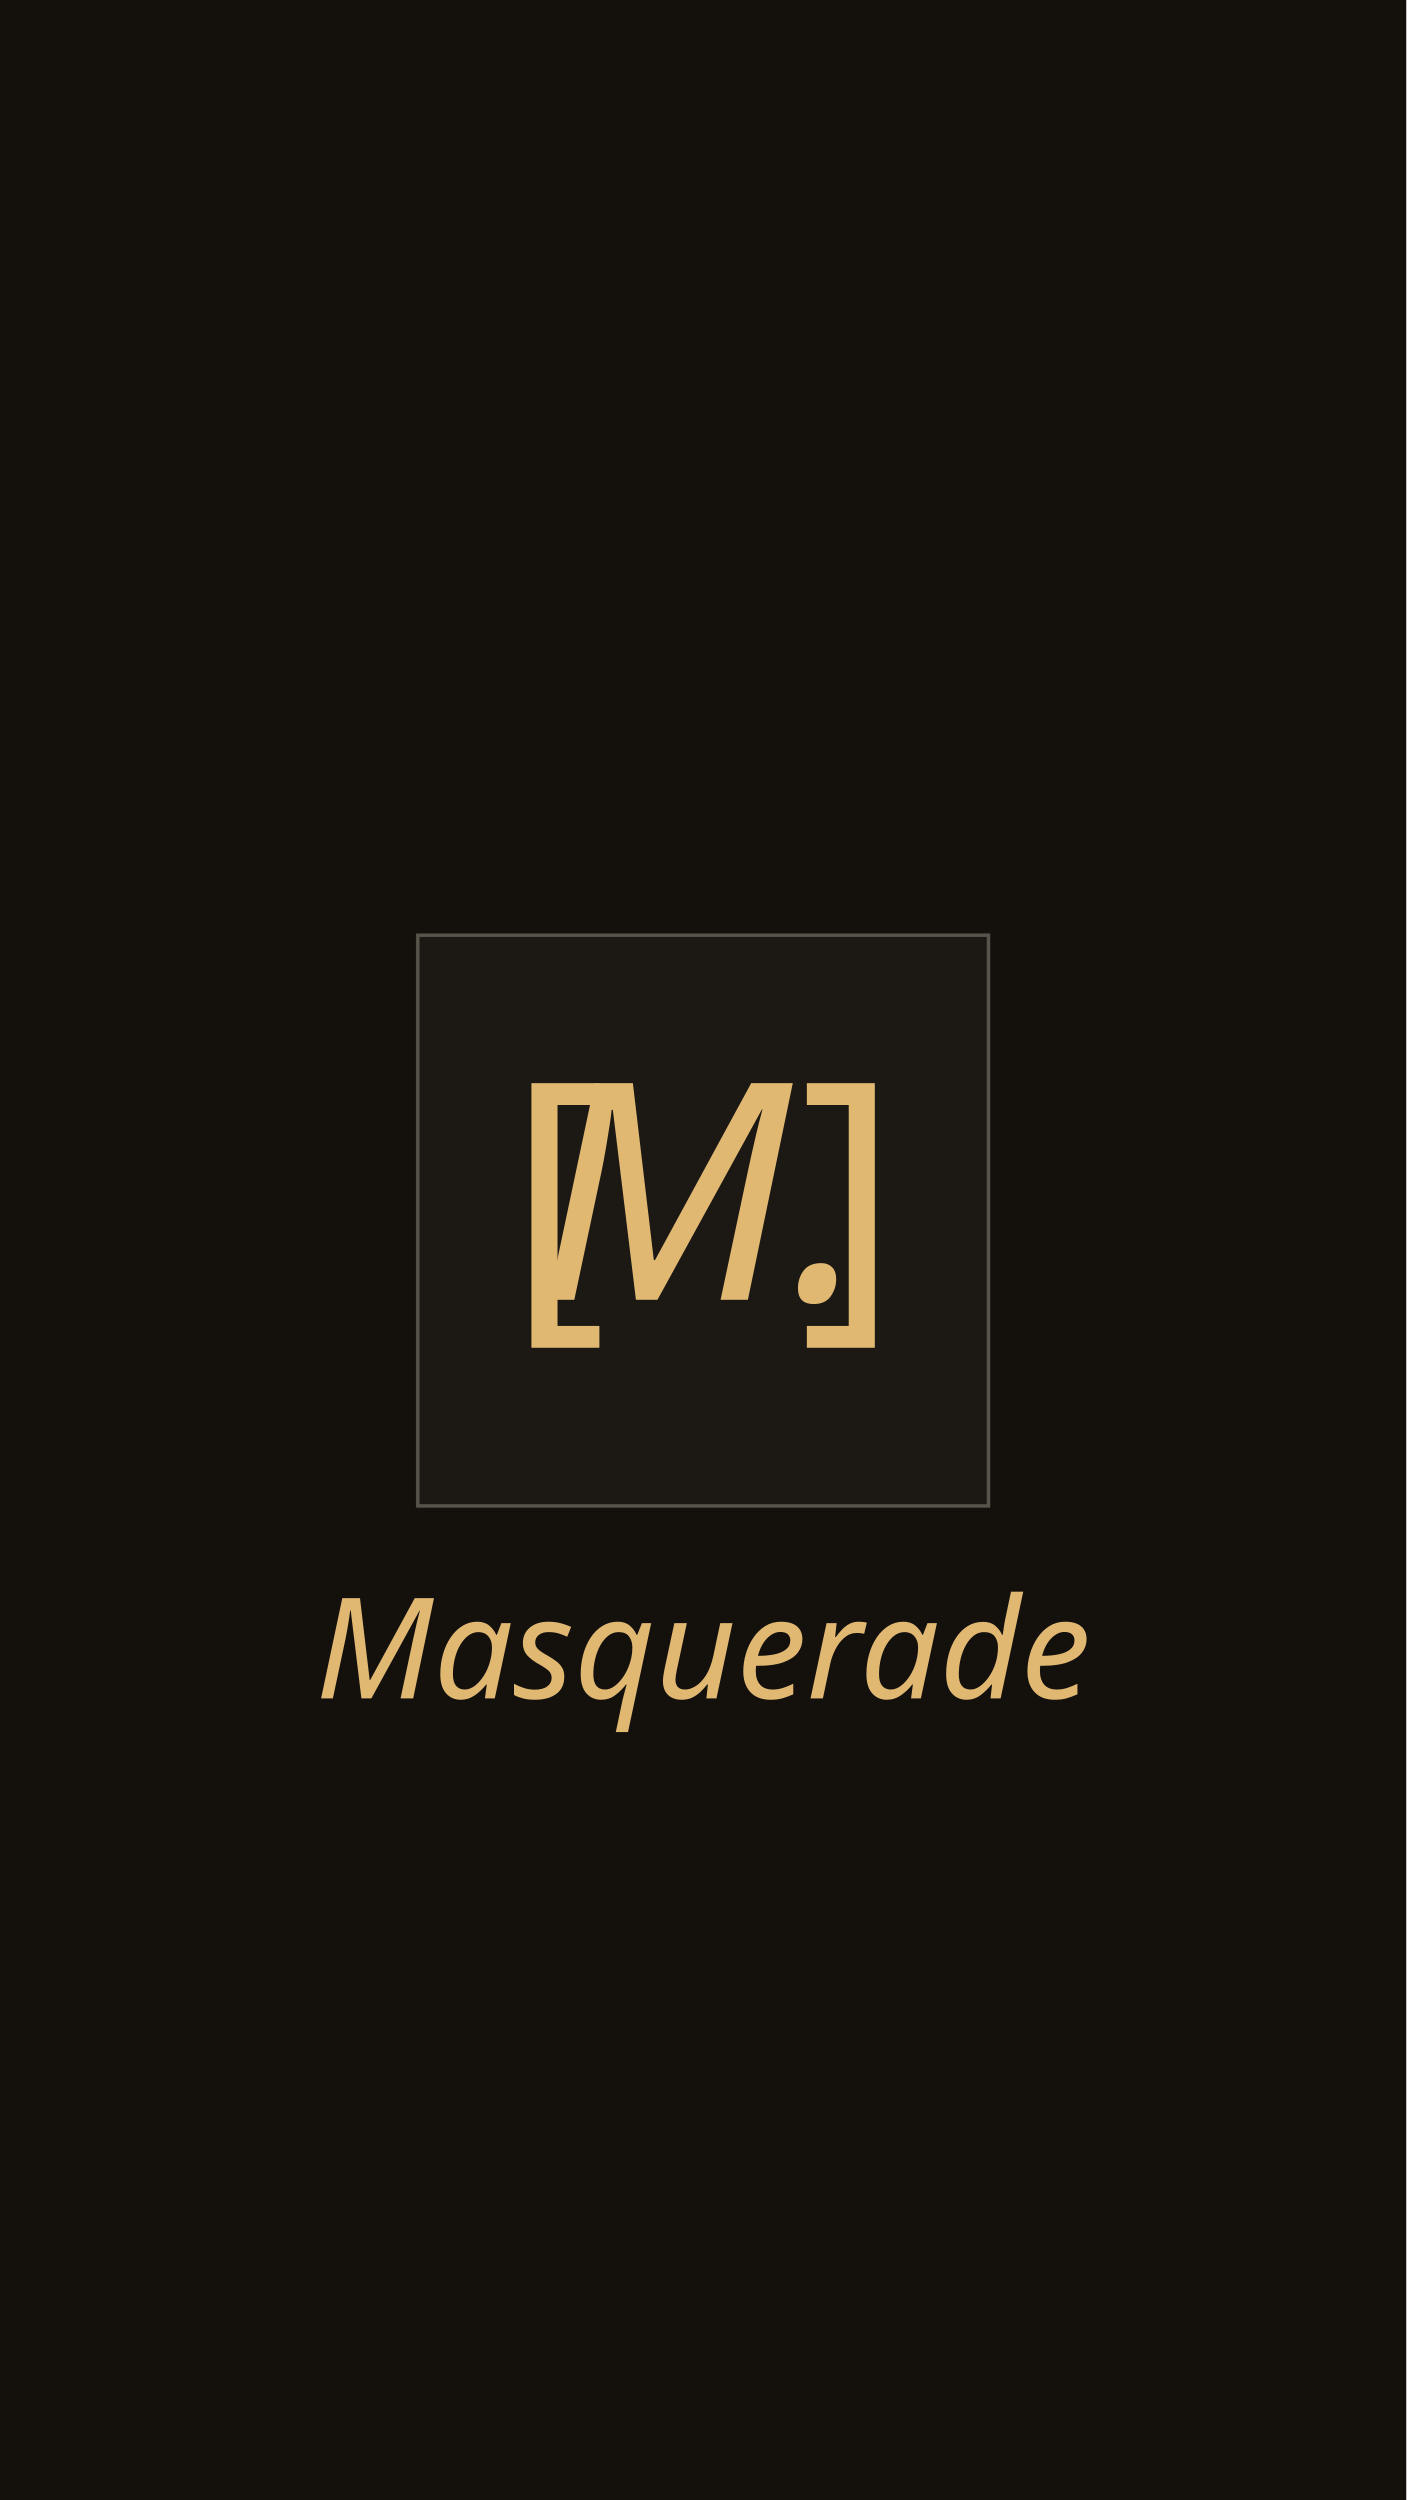
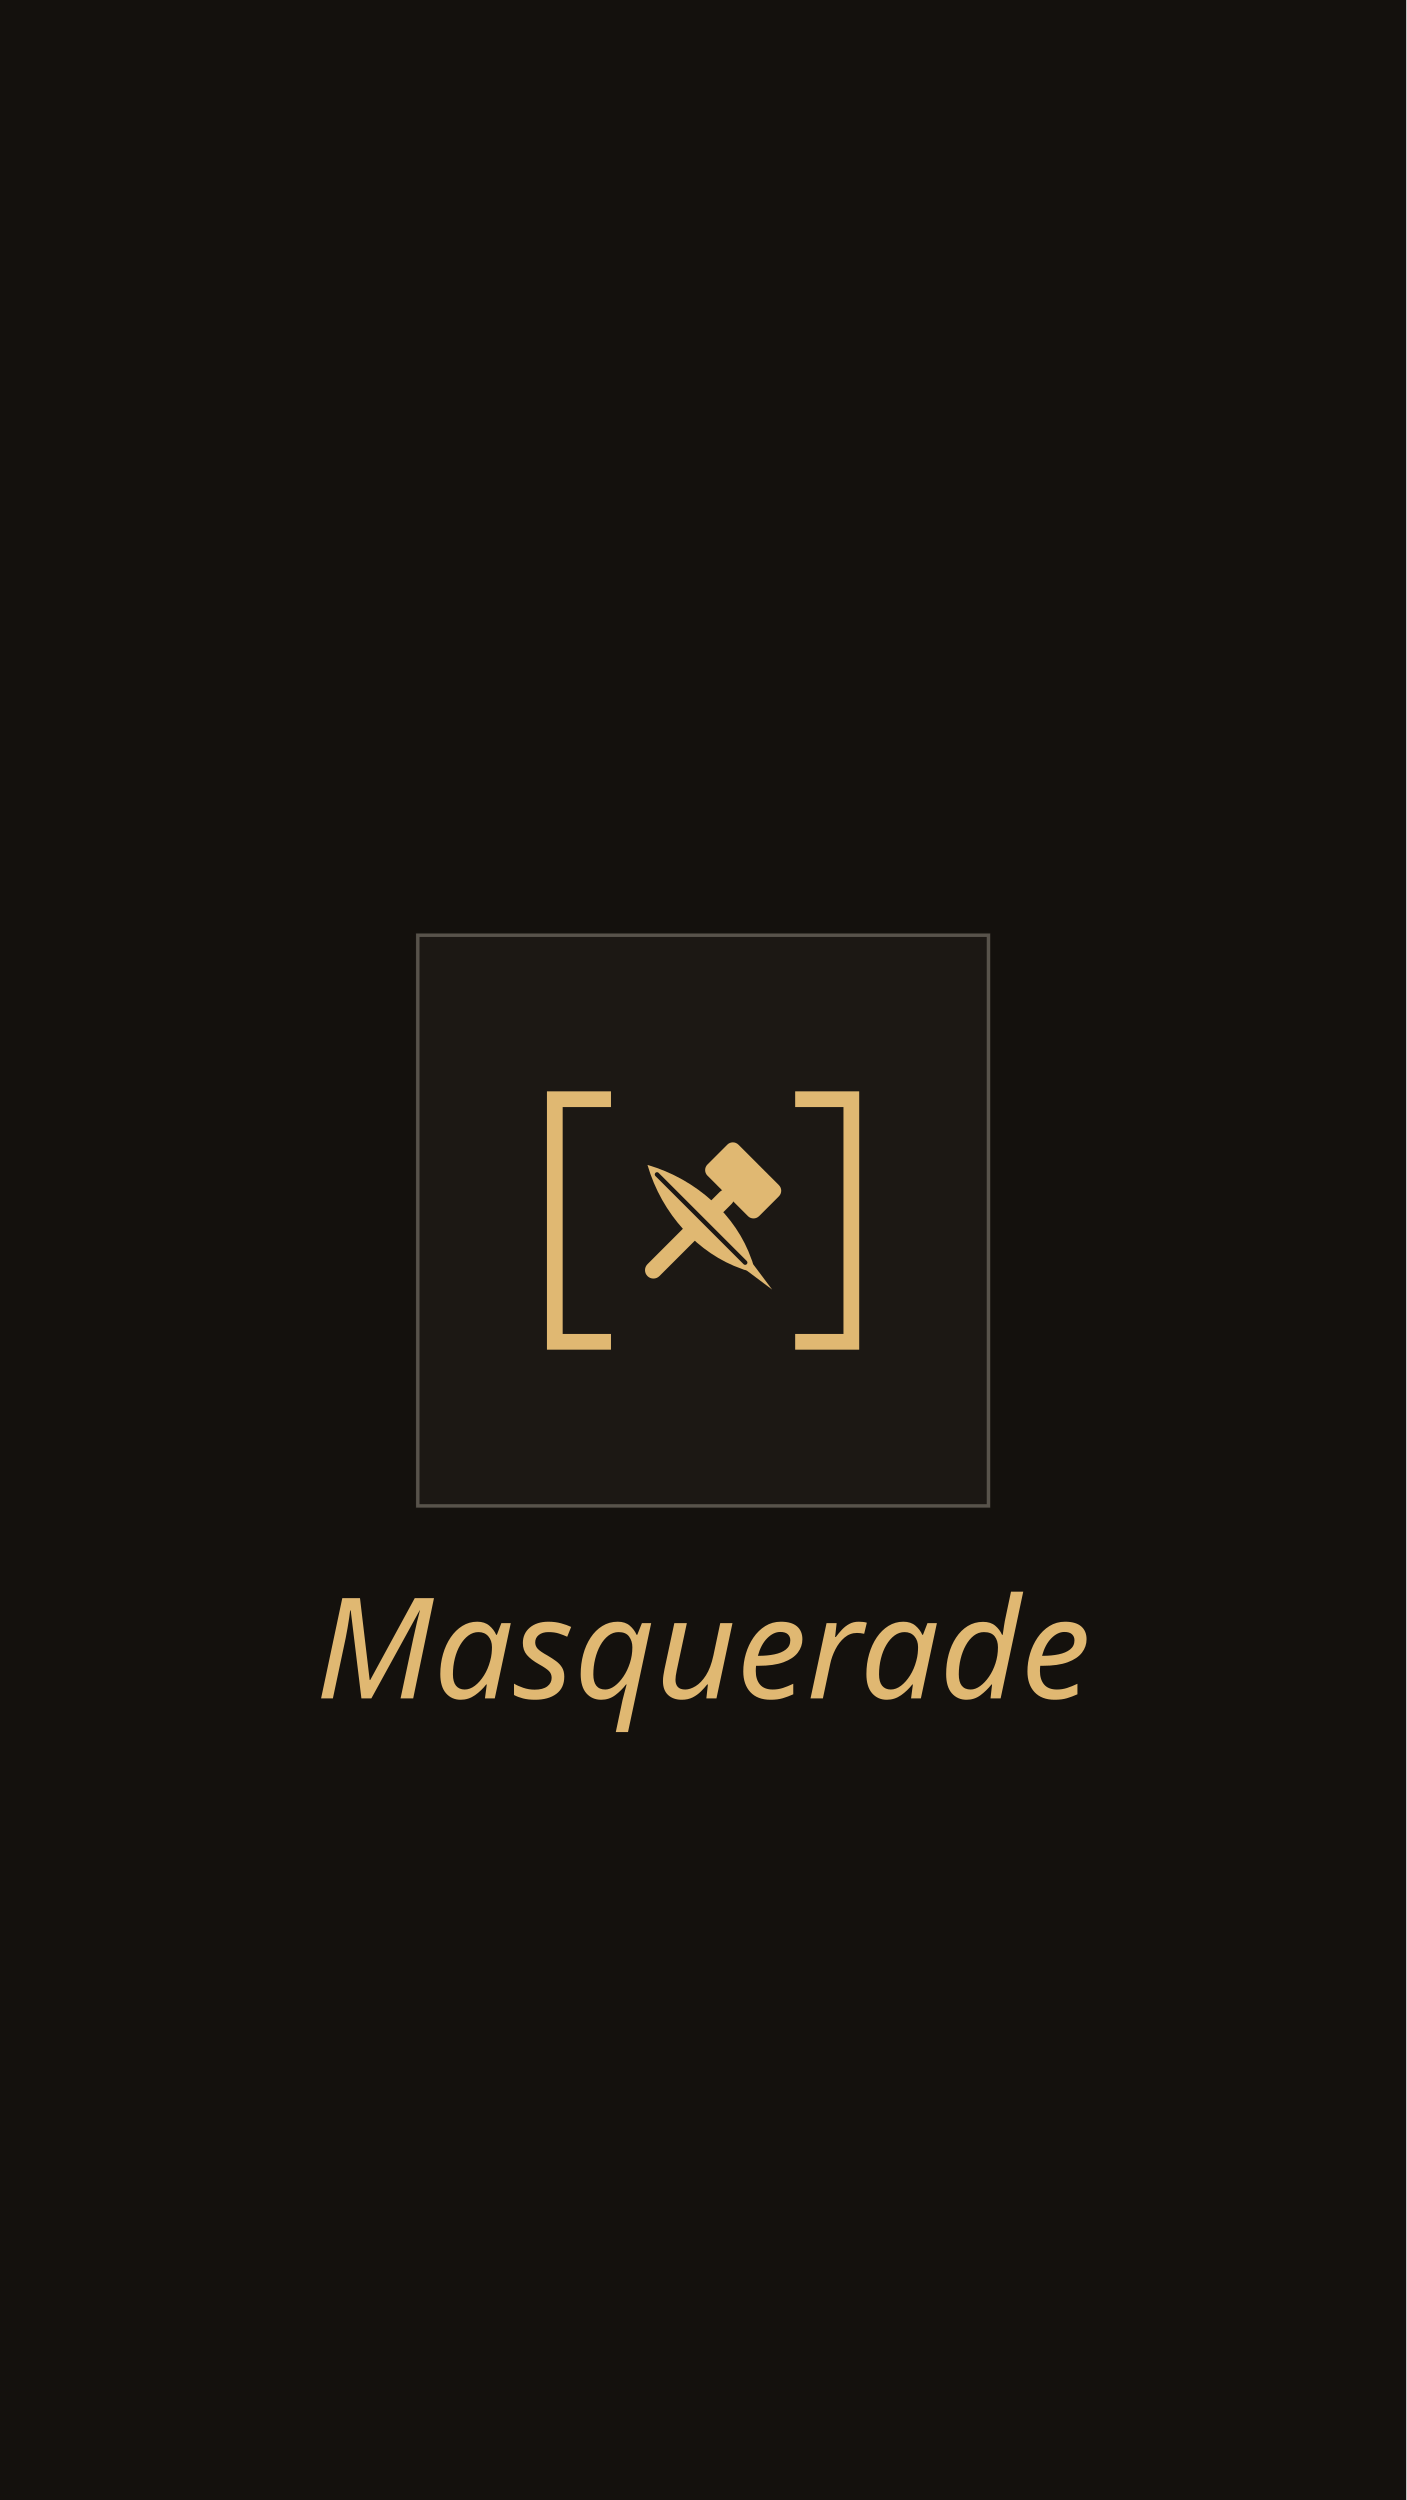
<svg xmlns="http://www.w3.org/2000/svg" viewBox="0 0 1242 2208" width="1242" height="2208">
  <rect x="0" y="0" width="1242" height="2208" fill="#14110D" />
  <g transform="translate(367 824)">
    <rect x="0" y="0" width="508" height="508" fill="#1C1814" />
    <rect x="2" y="2" width="504" height="504" fill="none" stroke="#F2EBDC" stroke-opacity="0.28" stroke-width="3" />
-     <g fill="#E0B872" text-anchor="middle">
-       <text x="125" y="324" font-family="IBM Plex Mono" font-weight="500" font-size="268">[</text>
-       <text x="254" y="324" font-family="IBM Plex Serif" font-style="italic" font-weight="400" font-size="268">M.</text>
-       <text x="383" y="324" font-family="IBM Plex Mono" font-weight="500" font-size="268">]</text>
+     <g transform="scale(0.496)">
+       <g fill="none" stroke="#E0B872" stroke-width="28" stroke-linecap="square" stroke-linejoin="miter">
+         <path d="M334 296H248V728H334" />
+         <path d="M690 296H776V728H690" />
+       </g>
+       <g transform="rotate(45 512 512)" fill="#E0B872">
+         <rect x="447" y="372" width="130" height="78" rx="14" />
+         <rect x="497" y="440" width="30" height="212" rx="15" />
+       </g>
+       <g transform="rotate(-45 512 512)">
+         <path fill="#E0B872" d="M512 372C468 452 464 548 500 622C506 638 518 638 524 622C560 548 556 452 512 372Z" />
+         <path fill="#E0B872" d="M502 616L522 616L512 686Z" />
+         <path stroke="#1C1814" stroke-width="8" stroke-linecap="round" d="M512 396V618" />
+       </g>
    </g>
  </g>
  <text x="621" y="1500" font-family="IBM Plex Serif" font-style="italic" font-weight="400" font-size="124" fill="#E0B872" text-anchor="middle">Masquerade</text>
</svg>
